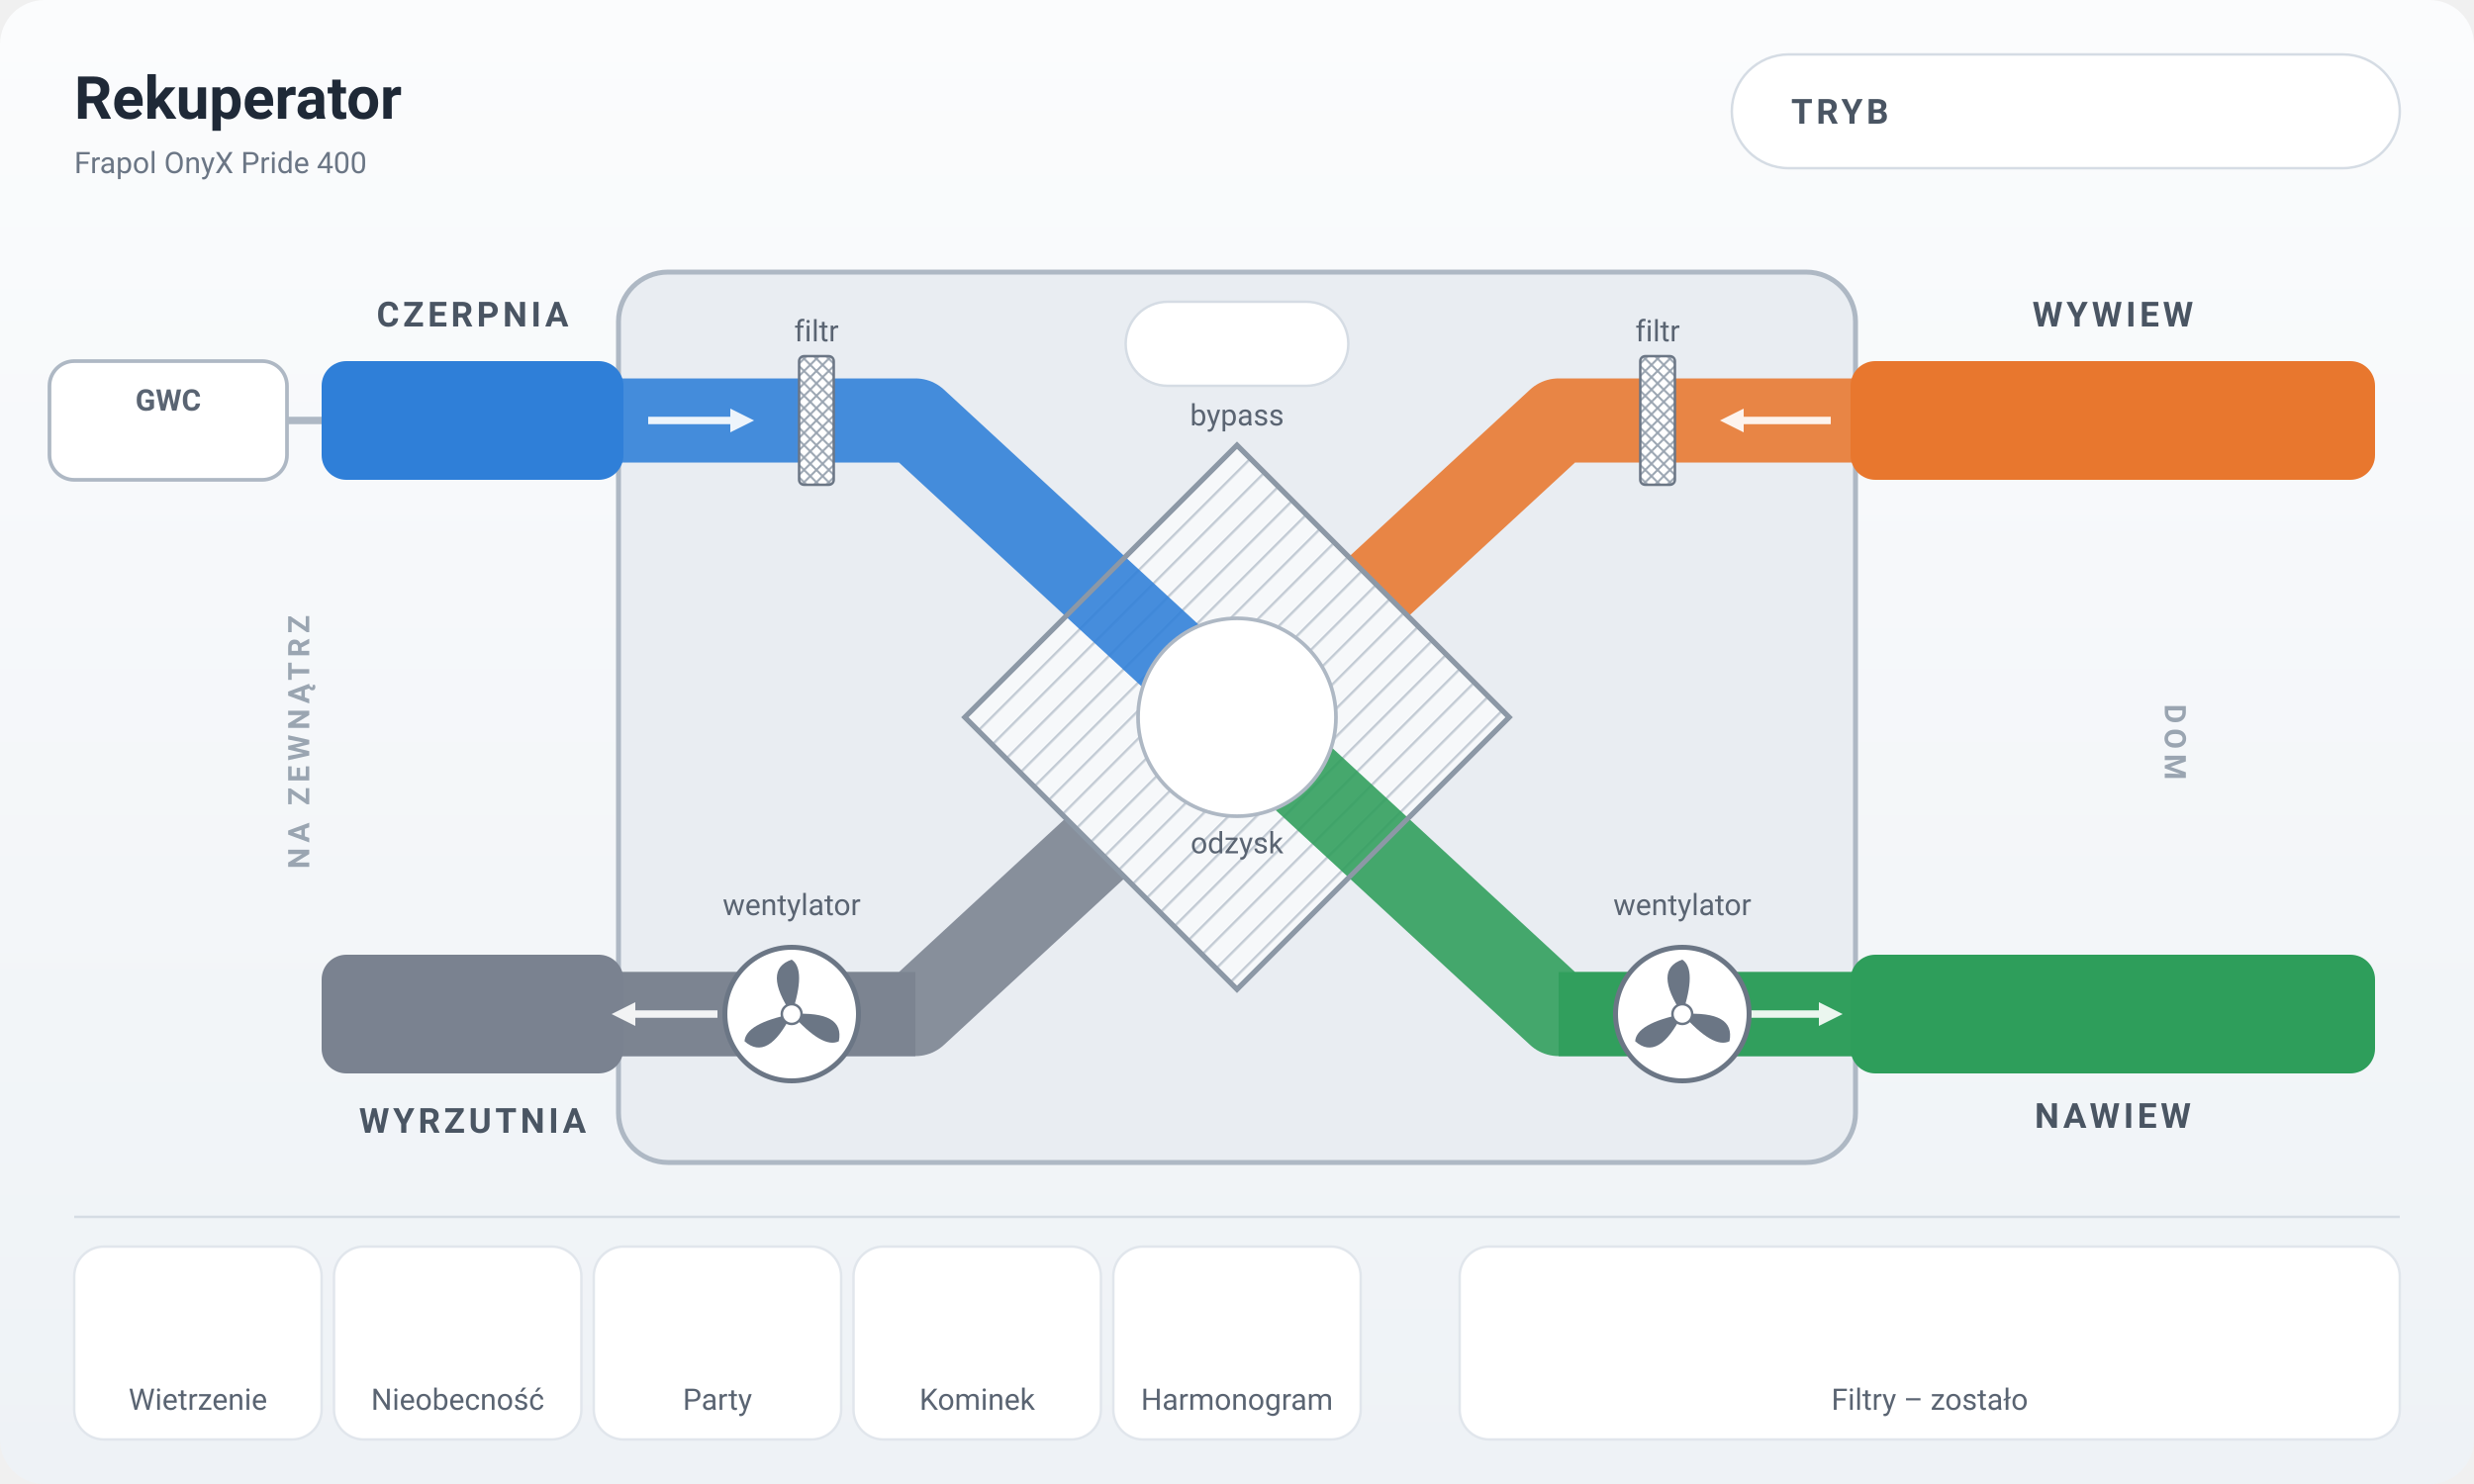
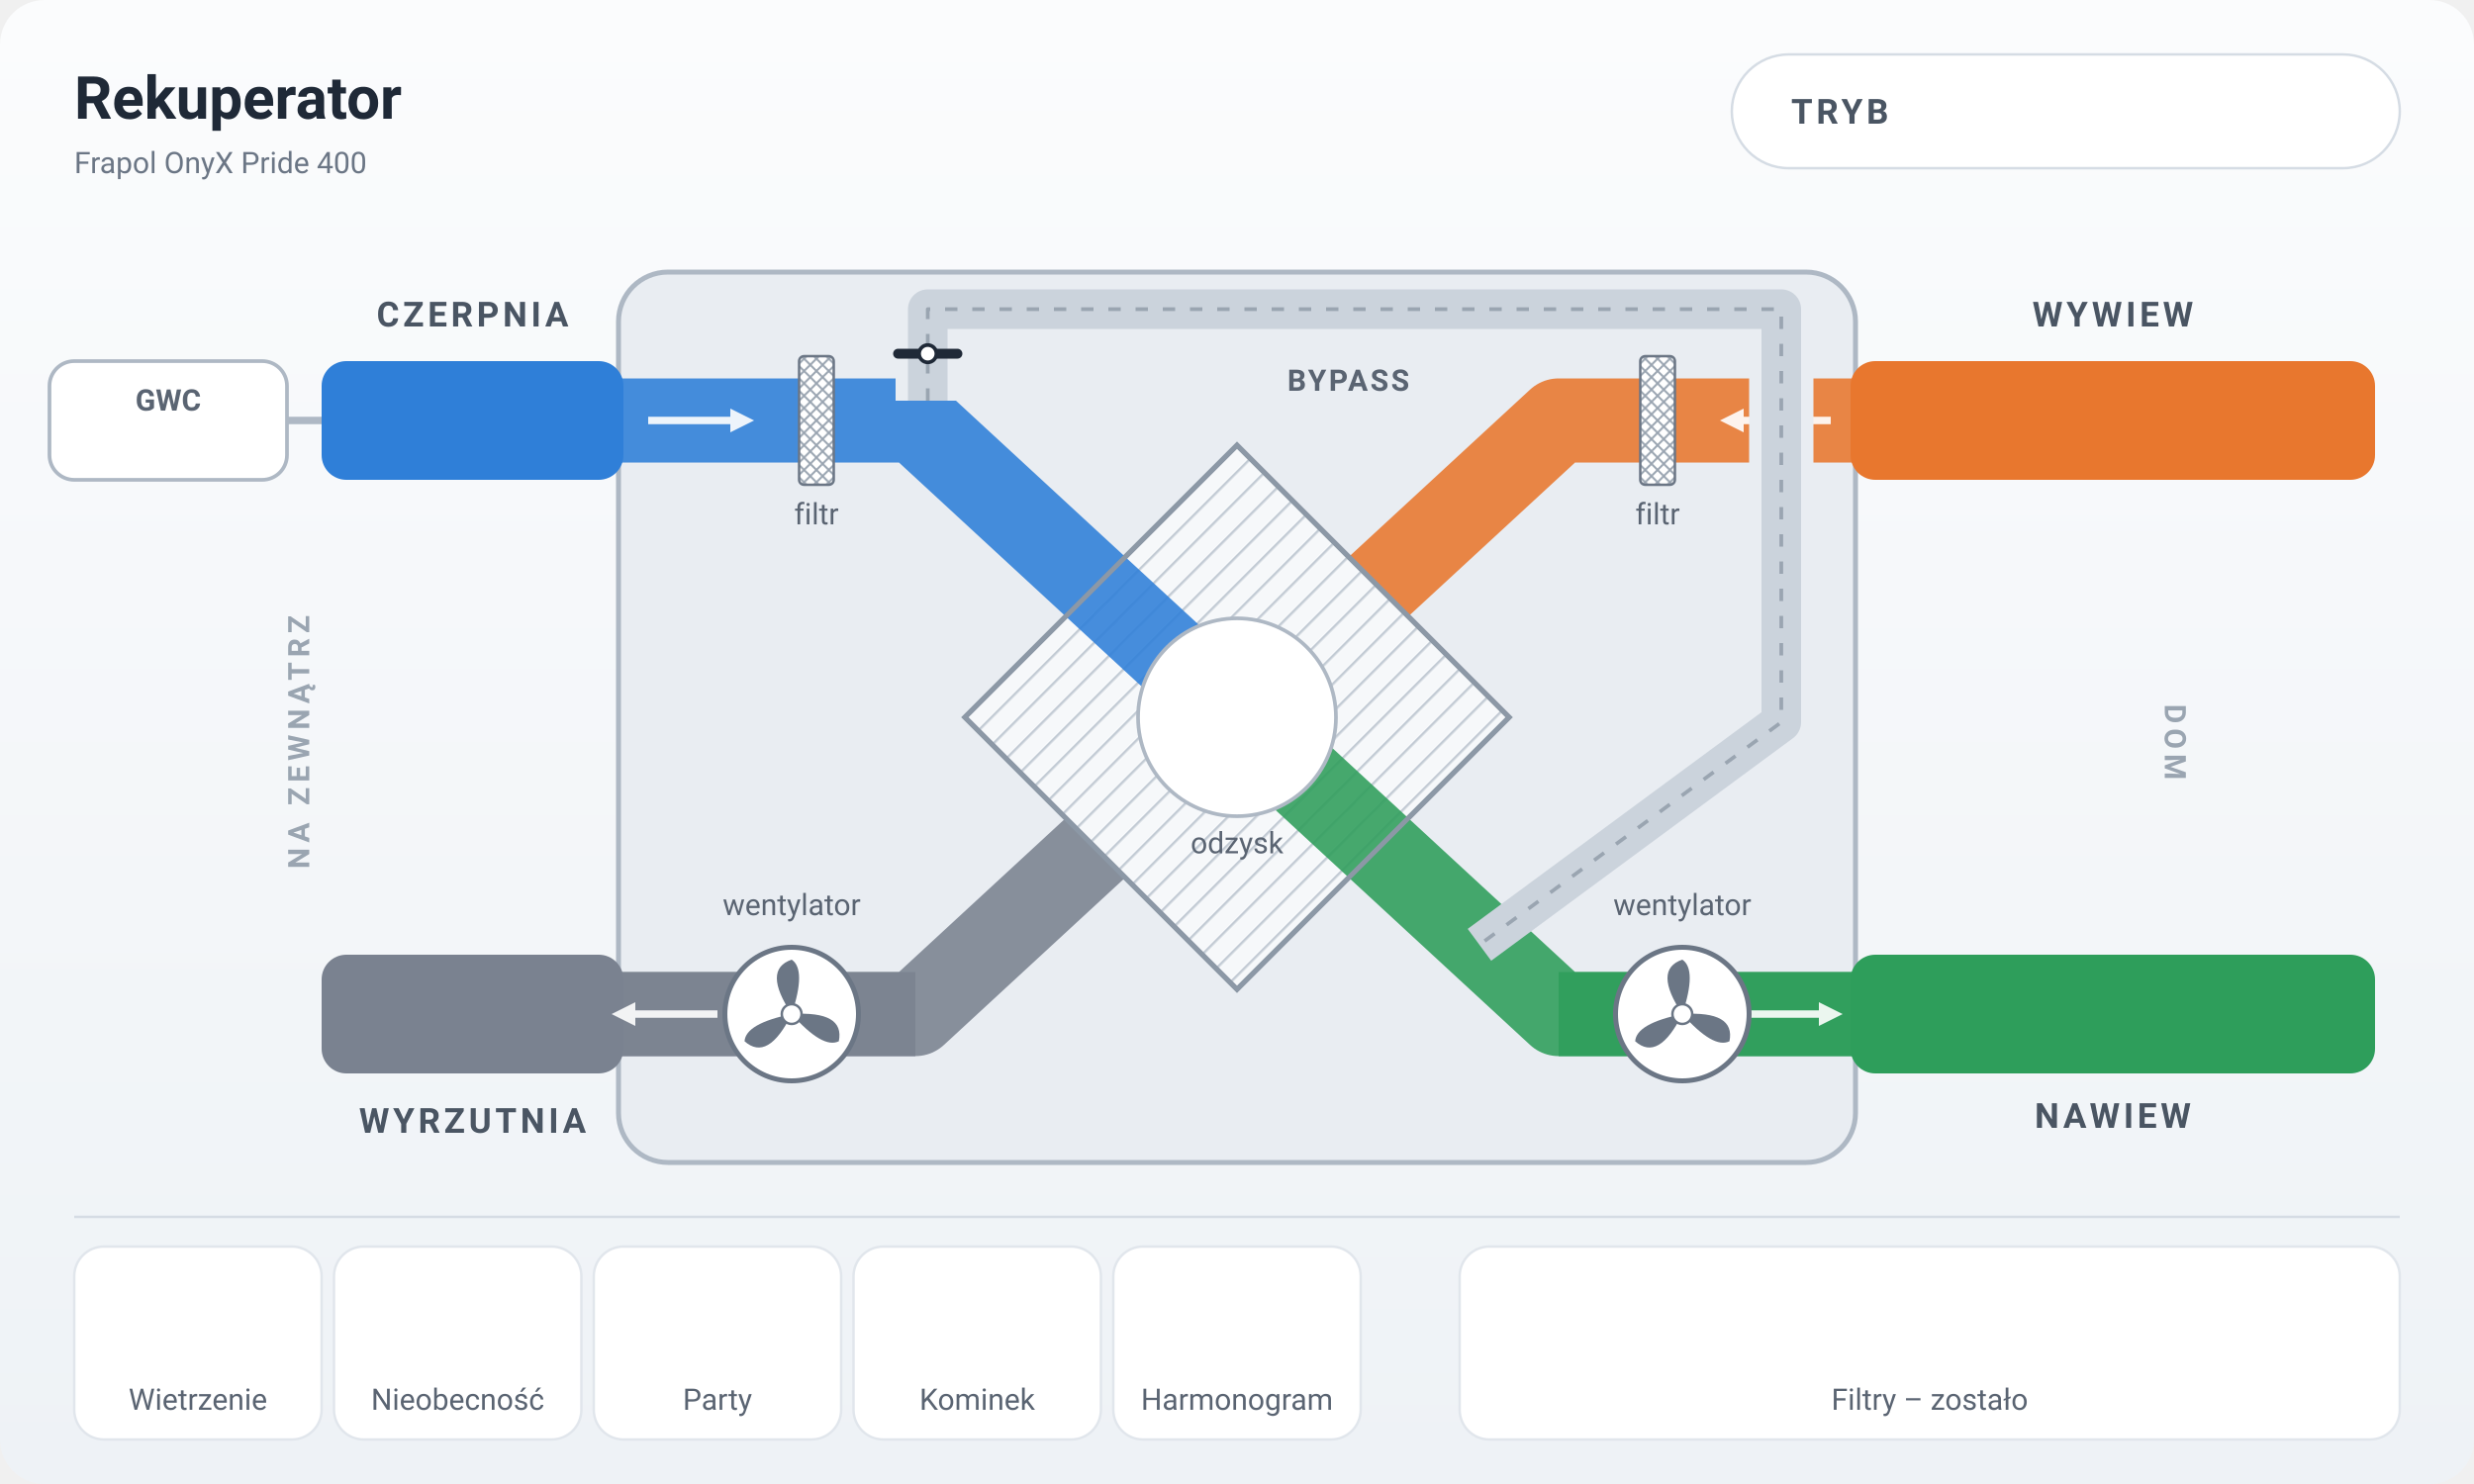
<svg xmlns="http://www.w3.org/2000/svg" viewBox="0 0 1000 600" font-family="Segoe UI,Roboto,Helvetica,Arial,sans-serif">
  <defs>
    <marker id="ar" viewBox="0 0 10 10" refX="5" refY="5" markerWidth="4" markerHeight="4" orient="auto">
      <path d="M1 1L9 5L1 9z" fill="#fff" />
    </marker>
    <pattern id="hx" width="8" height="8" patternUnits="userSpaceOnUse" patternTransform="rotate(45)">
      <rect width="8" height="8" fill="#F6F8FA" />
      <line x1="0" y1="0" x2="0" y2="8" stroke="#C5CDD6" stroke-width="2" />
    </pattern>
    <pattern id="flt" width="5" height="5" patternUnits="userSpaceOnUse">
      <rect width="5" height="5" fill="#fff" />
      <path d="M0 0L5 5M5 0L0 5" stroke="#9AA5B1" stroke-width="0.8" />
    </pattern>
    <linearGradient id="bg" x1="0" y1="0" x2="0" y2="1">
      <stop offset="0" stop-color="#FBFCFD" />
      <stop offset="1" stop-color="#EEF2F6" />
    </linearGradient>
  </defs>
  <style>.lb{font-size:14px;font-weight:700;letter-spacing:1.5px;fill:#4A5563}.sm{font-size:12px;fill:#6B7685}.cap{font-size:12px;fill:#5A6472;text-anchor:middle}.side{font-size:12px;font-weight:600;letter-spacing:2px;fill:#9AA5B1;text-anchor:middle}</style>
  <rect width="1000" height="600" rx="18" fill="url(#bg)" />
  <text x="30" y="48" font-size="24" font-weight="700" fill="#1F2937">Rekuperator</text>
  <text x="30" y="70" class="sm">Frapol OnyX Pride 400</text>
  <rect x="700" y="22" width="270" height="46" rx="23" fill="#fff" stroke="#D5DCE4" />
  <text x="724" y="50" class="lb" font-size="12">TRYB</text>
  <text x="125" y="300" class="side" transform="rotate(-90 125 300)">NA ZEWNĄTRZ</text>
  <text x="875" y="300" class="side" transform="rotate(90 875 300)">DOM</text>
  <rect x="250" y="110" width="500" height="360" rx="20" fill="#E9EDF2" stroke="#AEB8C4" stroke-width="2" />
  <path d="M750 170 L630 170 L500 290" fill="none" stroke="#E8772E" stroke-width="34" stroke-linejoin="round" opacity=".88" />
  <path d="M500 290 L370 410 L250 410" fill="none" stroke="#7A8290" stroke-width="34" stroke-linejoin="round" opacity=".88" />
  <polygon points="500,180 610,290 500,400 390,290" fill="url(#hx)" stroke="#8C98A6" stroke-width="2" />
  <path d="M500 290 L630 410 L750 410" fill="none" stroke="#2E9E5B" stroke-width="34" stroke-linejoin="round" opacity=".88" />
  <path d="M250 170 L370 170 L500 290" fill="none" stroke="#2F7FD8" stroke-width="34" stroke-linejoin="round" opacity=".88" />
  <polygon points="500,180 610,290 500,400 390,290" fill="none" stroke="#8C98A6" stroke-width="2" />
  <circle cx="500" cy="290" r="40" fill="#fff" stroke="#AEB8C4" stroke-width="1.5" />
  <text x="500" y="345" class="cap" font-size="10">odzysk</text>
  <rect x="130" y="146" width="122" height="48" rx="10" fill="#2F7FD8" />
  <rect x="130" y="386" width="122" height="48" rx="10" fill="#7A8290" />
  <rect x="748" y="146" width="212" height="48" rx="10" fill="#E8772E" />
  <rect x="748" y="386" width="212" height="48" rx="10" fill="#2E9E5B" />
  <path d="M630 410 L750 410" fill="none" stroke="#2E9E5B" stroke-width="34" stroke-linejoin="round" opacity=".88" />
  <path d="M370 410 L250 410" fill="none" stroke="#7A8290" stroke-width="34" stroke-linejoin="round" opacity=".88" />
  <line x1="262" y1="170" x2="300" y2="170" stroke="#fff" stroke-width="3" marker-end="url(#ar)" opacity=".9" />
  <line x1="290" y1="410" x2="252" y2="410" stroke="#fff" stroke-width="3" marker-end="url(#ar)" opacity=".9" />
  <line x1="740" y1="170" x2="700" y2="170" stroke="#fff" stroke-width="3" marker-end="url(#ar)" opacity=".9" />
  <line x1="700" y1="410" x2="740" y2="410" stroke="#fff" stroke-width="3" marker-end="url(#ar)" opacity=".9" />
  <rect x="323" y="144" width="14" height="52" rx="2" fill="url(#flt)" stroke="#6B7685" />
  <rect x="663" y="144" width="14" height="52" rx="2" fill="url(#flt)" stroke="#6B7685" />
-   <text x="330" y="138" class="cap" font-size="10">filtr</text>
-   <text x="670" y="138" class="cap" font-size="10">filtr</text>
+   <text x="330" y="212" class="cap" font-size="10">filtr</text>
+   <text x="670" y="212" class="cap" font-size="10">filtr</text>
  <circle cx="320" cy="410" r="27" fill="#fff" stroke="#6B7685" stroke-width="2" />
  <path d="M320 410 q 6 -18 0 -22 q -12 4 0 22z" fill="#6B7685" transform="rotate(0 320 410)" />
  <path d="M320 410 q 6 -18 0 -22 q -12 4 0 22z" fill="#6B7685" transform="rotate(120 320 410)" />
  <path d="M320 410 q 6 -18 0 -22 q -12 4 0 22z" fill="#6B7685" transform="rotate(240 320 410)" />
  <circle cx="320" cy="410" r="4" fill="#fff" stroke="#6B7685" />
  <circle cx="680" cy="410" r="27" fill="#fff" stroke="#6B7685" stroke-width="2" />
  <path d="M680 410 q 6 -18 0 -22 q -12 4 0 22z" fill="#6B7685" transform="rotate(0 680 410)" />
  <path d="M680 410 q 6 -18 0 -22 q -12 4 0 22z" fill="#6B7685" transform="rotate(120 680 410)" />
  <path d="M680 410 q 6 -18 0 -22 q -12 4 0 22z" fill="#6B7685" transform="rotate(240 680 410)" />
  <circle cx="680" cy="410" r="4" fill="#fff" stroke="#6B7685" />
  <text x="320" y="370" class="cap" font-size="10">wentylator</text>
  <text x="680" y="370" class="cap" font-size="10">wentylator</text>
  <text x="191" y="132" class="lb" text-anchor="middle">CZERPNIA</text>
  <text x="191" y="458" class="lb" text-anchor="middle">WYRZUTNIA</text>
  <text x="854" y="132" class="lb" text-anchor="middle">WYWIEW</text>
  <text x="854" y="456" class="lb" text-anchor="middle">NAWIEW</text>
-   <rect x="455" y="122" width="90" height="34" rx="17" fill="#fff" stroke="#D5DCE4" />
-   <text x="500" y="172" class="cap" font-size="10">bypass</text>
+   <path d="M375 162 L375 125 L720 125 L720 292 L655 340" fill="none" stroke="#E9EDF2" stroke-width="26" stroke-linejoin="round" />
+   <path d="M375 162 L375 125 L720 125 L720 292 L598 382" fill="none" stroke="#CBD3DC" stroke-width="16" stroke-linejoin="round" />
+   <path d="M375 162 L375 125 L720 125 L720 292 L598 382" fill="none" stroke="#9AA5B1" stroke-width="1.5" stroke-dasharray="5 6" stroke-linejoin="round" />
+   <line x1="363" y1="143" x2="387" y2="143" stroke="#1F2937" stroke-width="4" stroke-linecap="round" />
+   <circle cx="375" cy="143" r="3.5" fill="#fff" stroke="#1F2937" stroke-width="1.5" />
+   <text x="545" y="158" class="cap" font-size="10" font-weight="700" letter-spacing="1">BYPASS</text>
  <rect x="20" y="146" width="96" height="48" rx="10" fill="#fff" stroke="#AEB8C4" stroke-width="1.5" />
  <text x="68" y="166" class="cap" font-weight="700">GWC</text>
  <path d="M116 170 L130 170" stroke="#AEB8C4" stroke-width="3" />
  <line x1="30" y1="492" x2="970" y2="492" stroke="#D5DCE4" />
  <rect x="30" y="504" width="100" height="78" rx="12" fill="#fff" stroke="#E1E6EC" />
  <text x="80" y="570" class="cap">Wietrzenie</text>
  <rect x="135" y="504" width="100" height="78" rx="12" fill="#fff" stroke="#E1E6EC" />
  <text x="185" y="570" class="cap">Nieobecność</text>
  <rect x="240" y="504" width="100" height="78" rx="12" fill="#fff" stroke="#E1E6EC" />
  <text x="290" y="570" class="cap">Party</text>
  <rect x="345" y="504" width="100" height="78" rx="12" fill="#fff" stroke="#E1E6EC" />
  <text x="395" y="570" class="cap">Kominek</text>
  <rect x="450" y="504" width="100" height="78" rx="12" fill="#fff" stroke="#E1E6EC" />
  <text x="500" y="570" class="cap">Harmonogram</text>
  <rect x="590" y="504" width="380" height="78" rx="12" fill="#fff" stroke="#E1E6EC" />
  <text x="780" y="570" class="cap">Filtry – zostało</text>
</svg>
